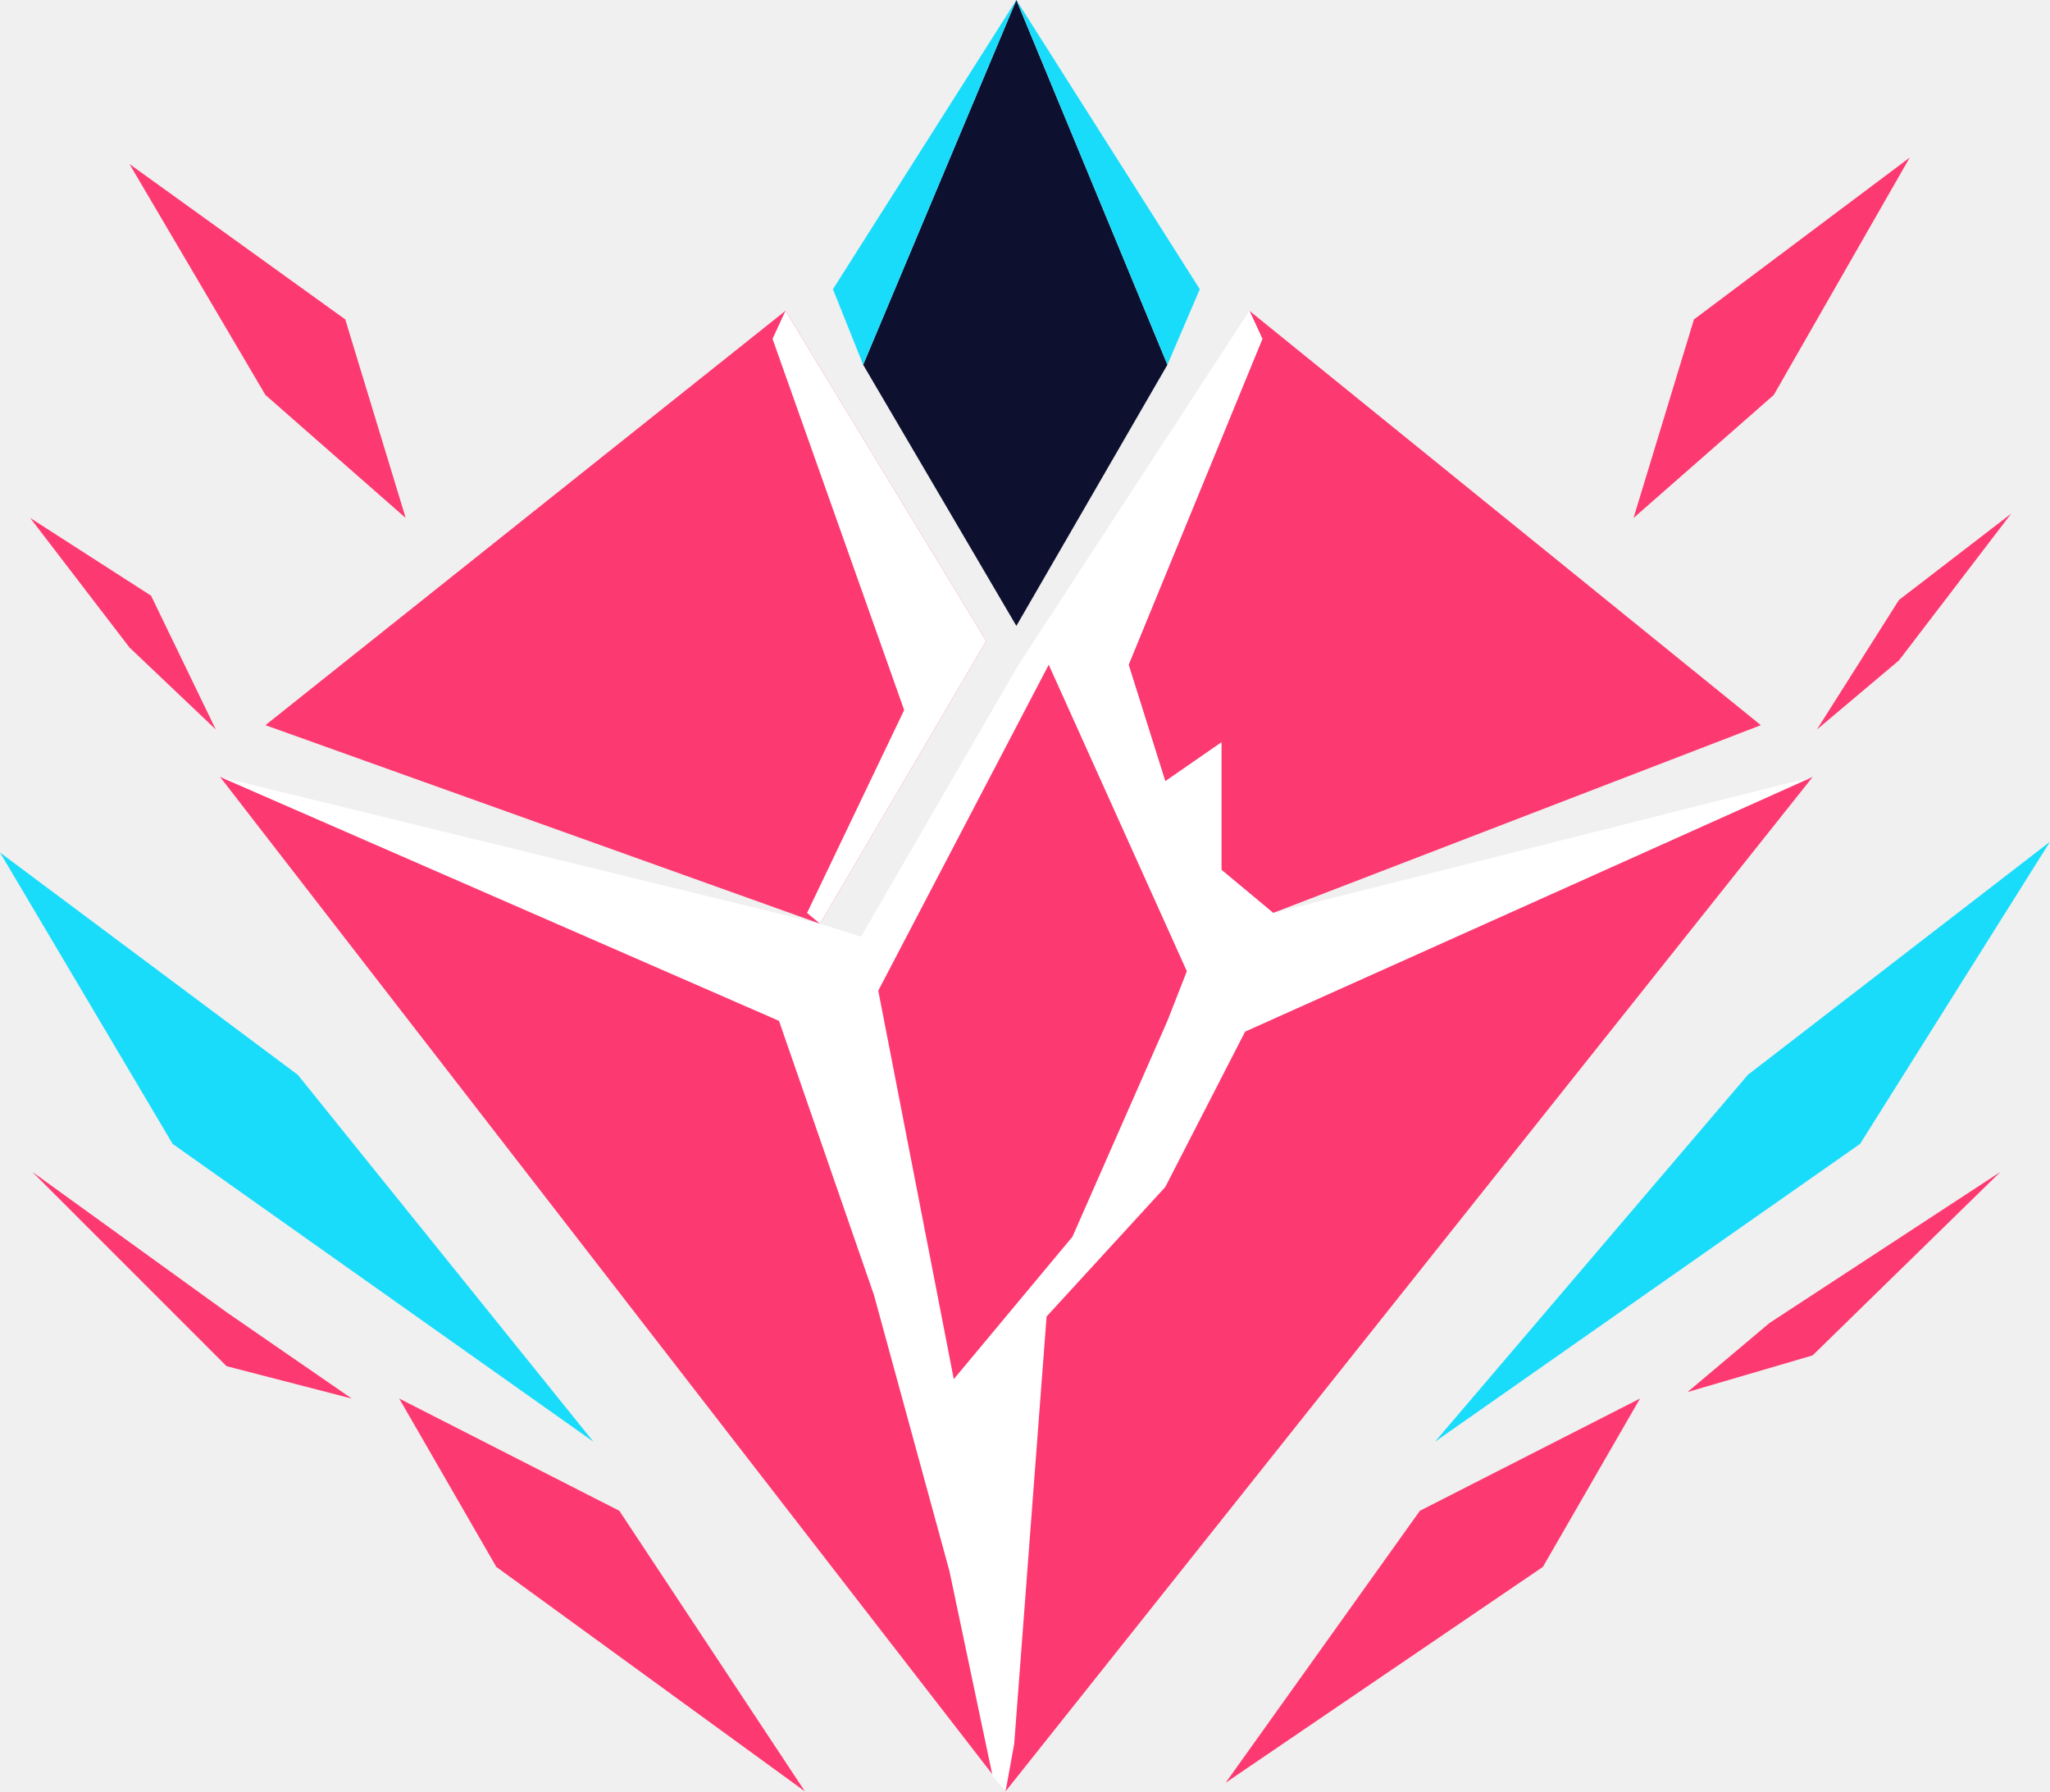
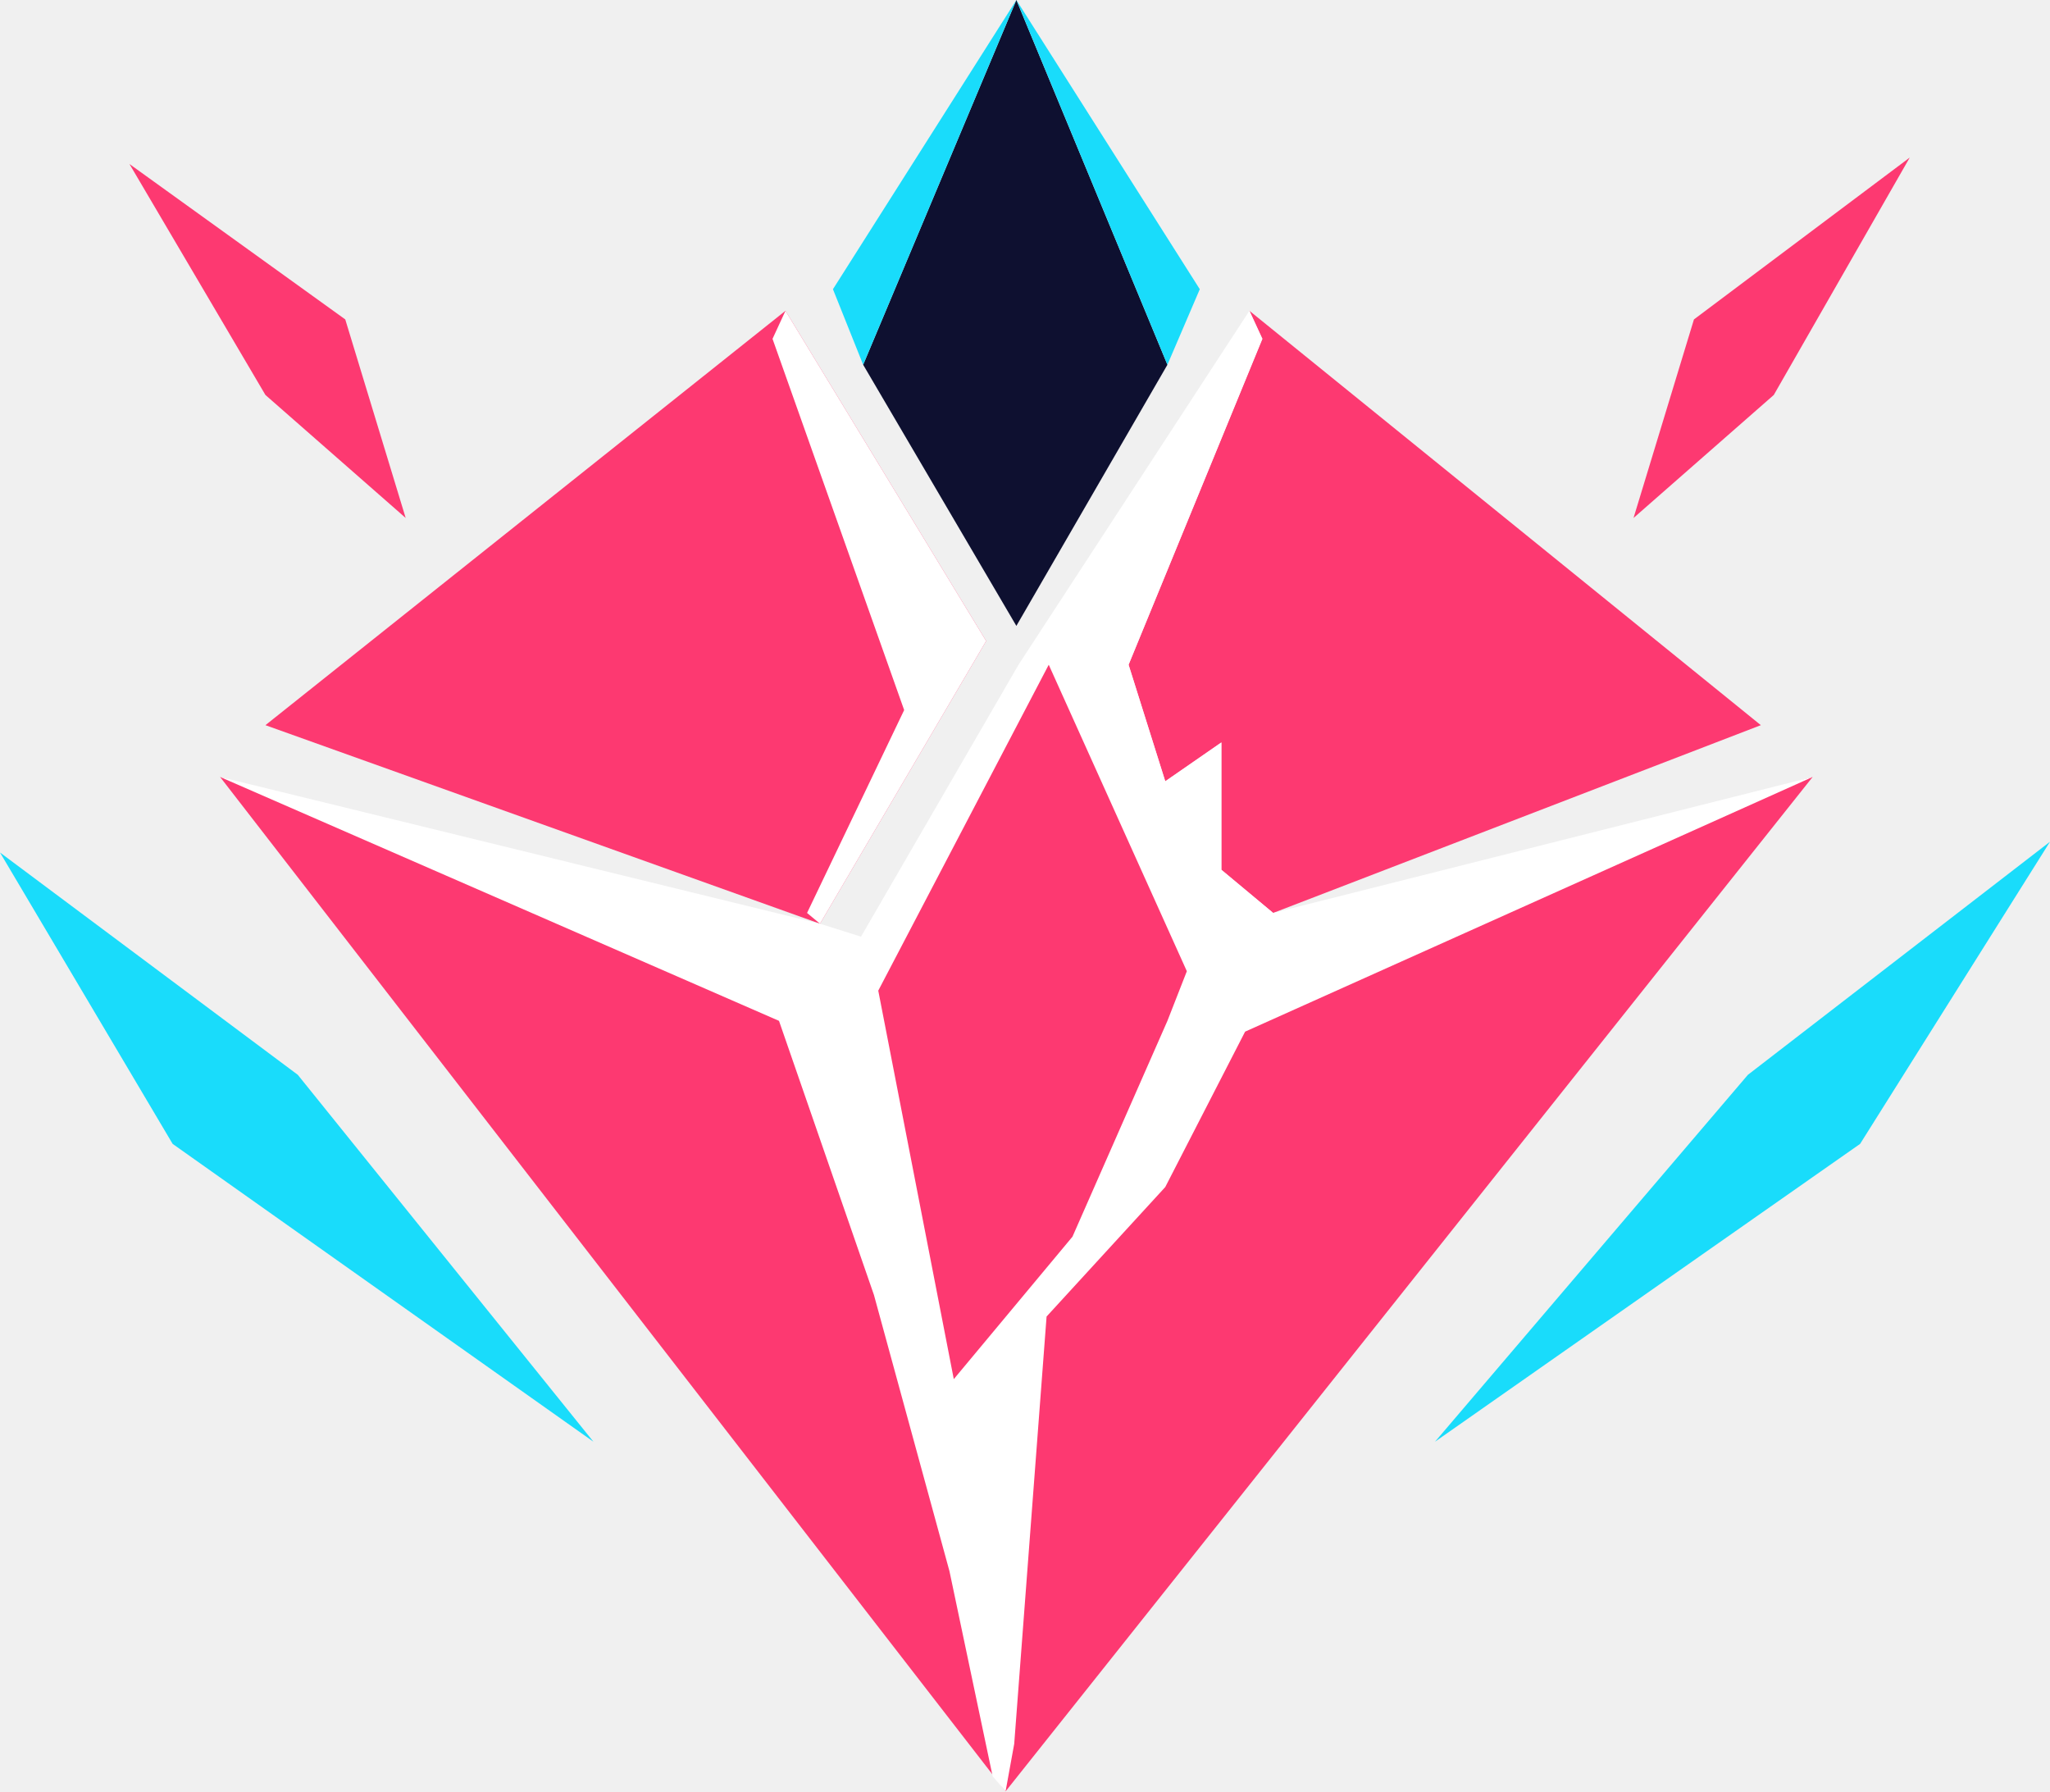
<svg xmlns="http://www.w3.org/2000/svg" viewBox="0 0 950 830" width="950" height="830">
  <path fill="#0E1030" d="M471,0 L400,169 L471,290 L541,169 Z" />
  <path fill="#19DCFB" d="M471,0 L386,134 L400,169 Z" />
  <path fill="#19DCFB" d="M471,0 L556,134 L541,169 Z" />
  <path fill="#FD3971" d="M60,76 L160,148 L188,240 L123,183 Z" />
-   <path fill="#FD3971" d="M14,240 L70,276 L100,338 L60,300 Z" />
-   <path fill="#FD3971" d="M15,543 L105,608 L163,648 L105,633 Z" />
-   <path fill="#FD3971" d="M185,648 L287,700 L373,830 L230,726 Z" />
  <path fill="#FD3971" d="M885,73 L785,148 L757,240 L822,183 Z" />
-   <path fill="#FD3971" d="M932,238 L880,278 L842,338 L880,306 Z" />
-   <path fill="#FD3971" d="M927,543 L820,613 L782,645 L840,628 Z" />
-   <path fill="#FD3971" d="M760,648 L658,700 L568,826 L715,726 Z" />
  <path fill="#19DCFB" d="M0,395 L138,498 L275,668 L80,530 Z" />
  <path fill="#19DCFB" d="M950,390 L810,498 L665,668 L862,530 Z" />
  <path fill="#FD3971" d="M364,144 L123,336 L380,428 L457,297 Z" />
  <path fill="#FD3971" d="M579,144 L816,336 L590,423 L566,403 L566,344 L540,362 L523,308 L585,157 Z" />
  <path fill="#FD3971" d="M102,360 L466,468 L840,360 L466,830 Z" />
  <path fill="#FFFFFF" d="M364,144 L457,297 L380,428 L374,423 L419,329 L358,157 Z" />
  <path fill="#FFFFFF" d="M579,144 L585,157 L523,308 L540,362 L566,344 L566,403 L590,423 L840,360 L577,478 L540,550 L485,610 L470,808 L466,830 L460,823 L440,728 L405,600 L361,473 L102,360 L380,428 L399,434 L472,308 Z" />
  <path fill="#FD3971" d="M486,308 L550,450 L541,473 L497,573 L442,639 L407,459 Z" />
</svg>
